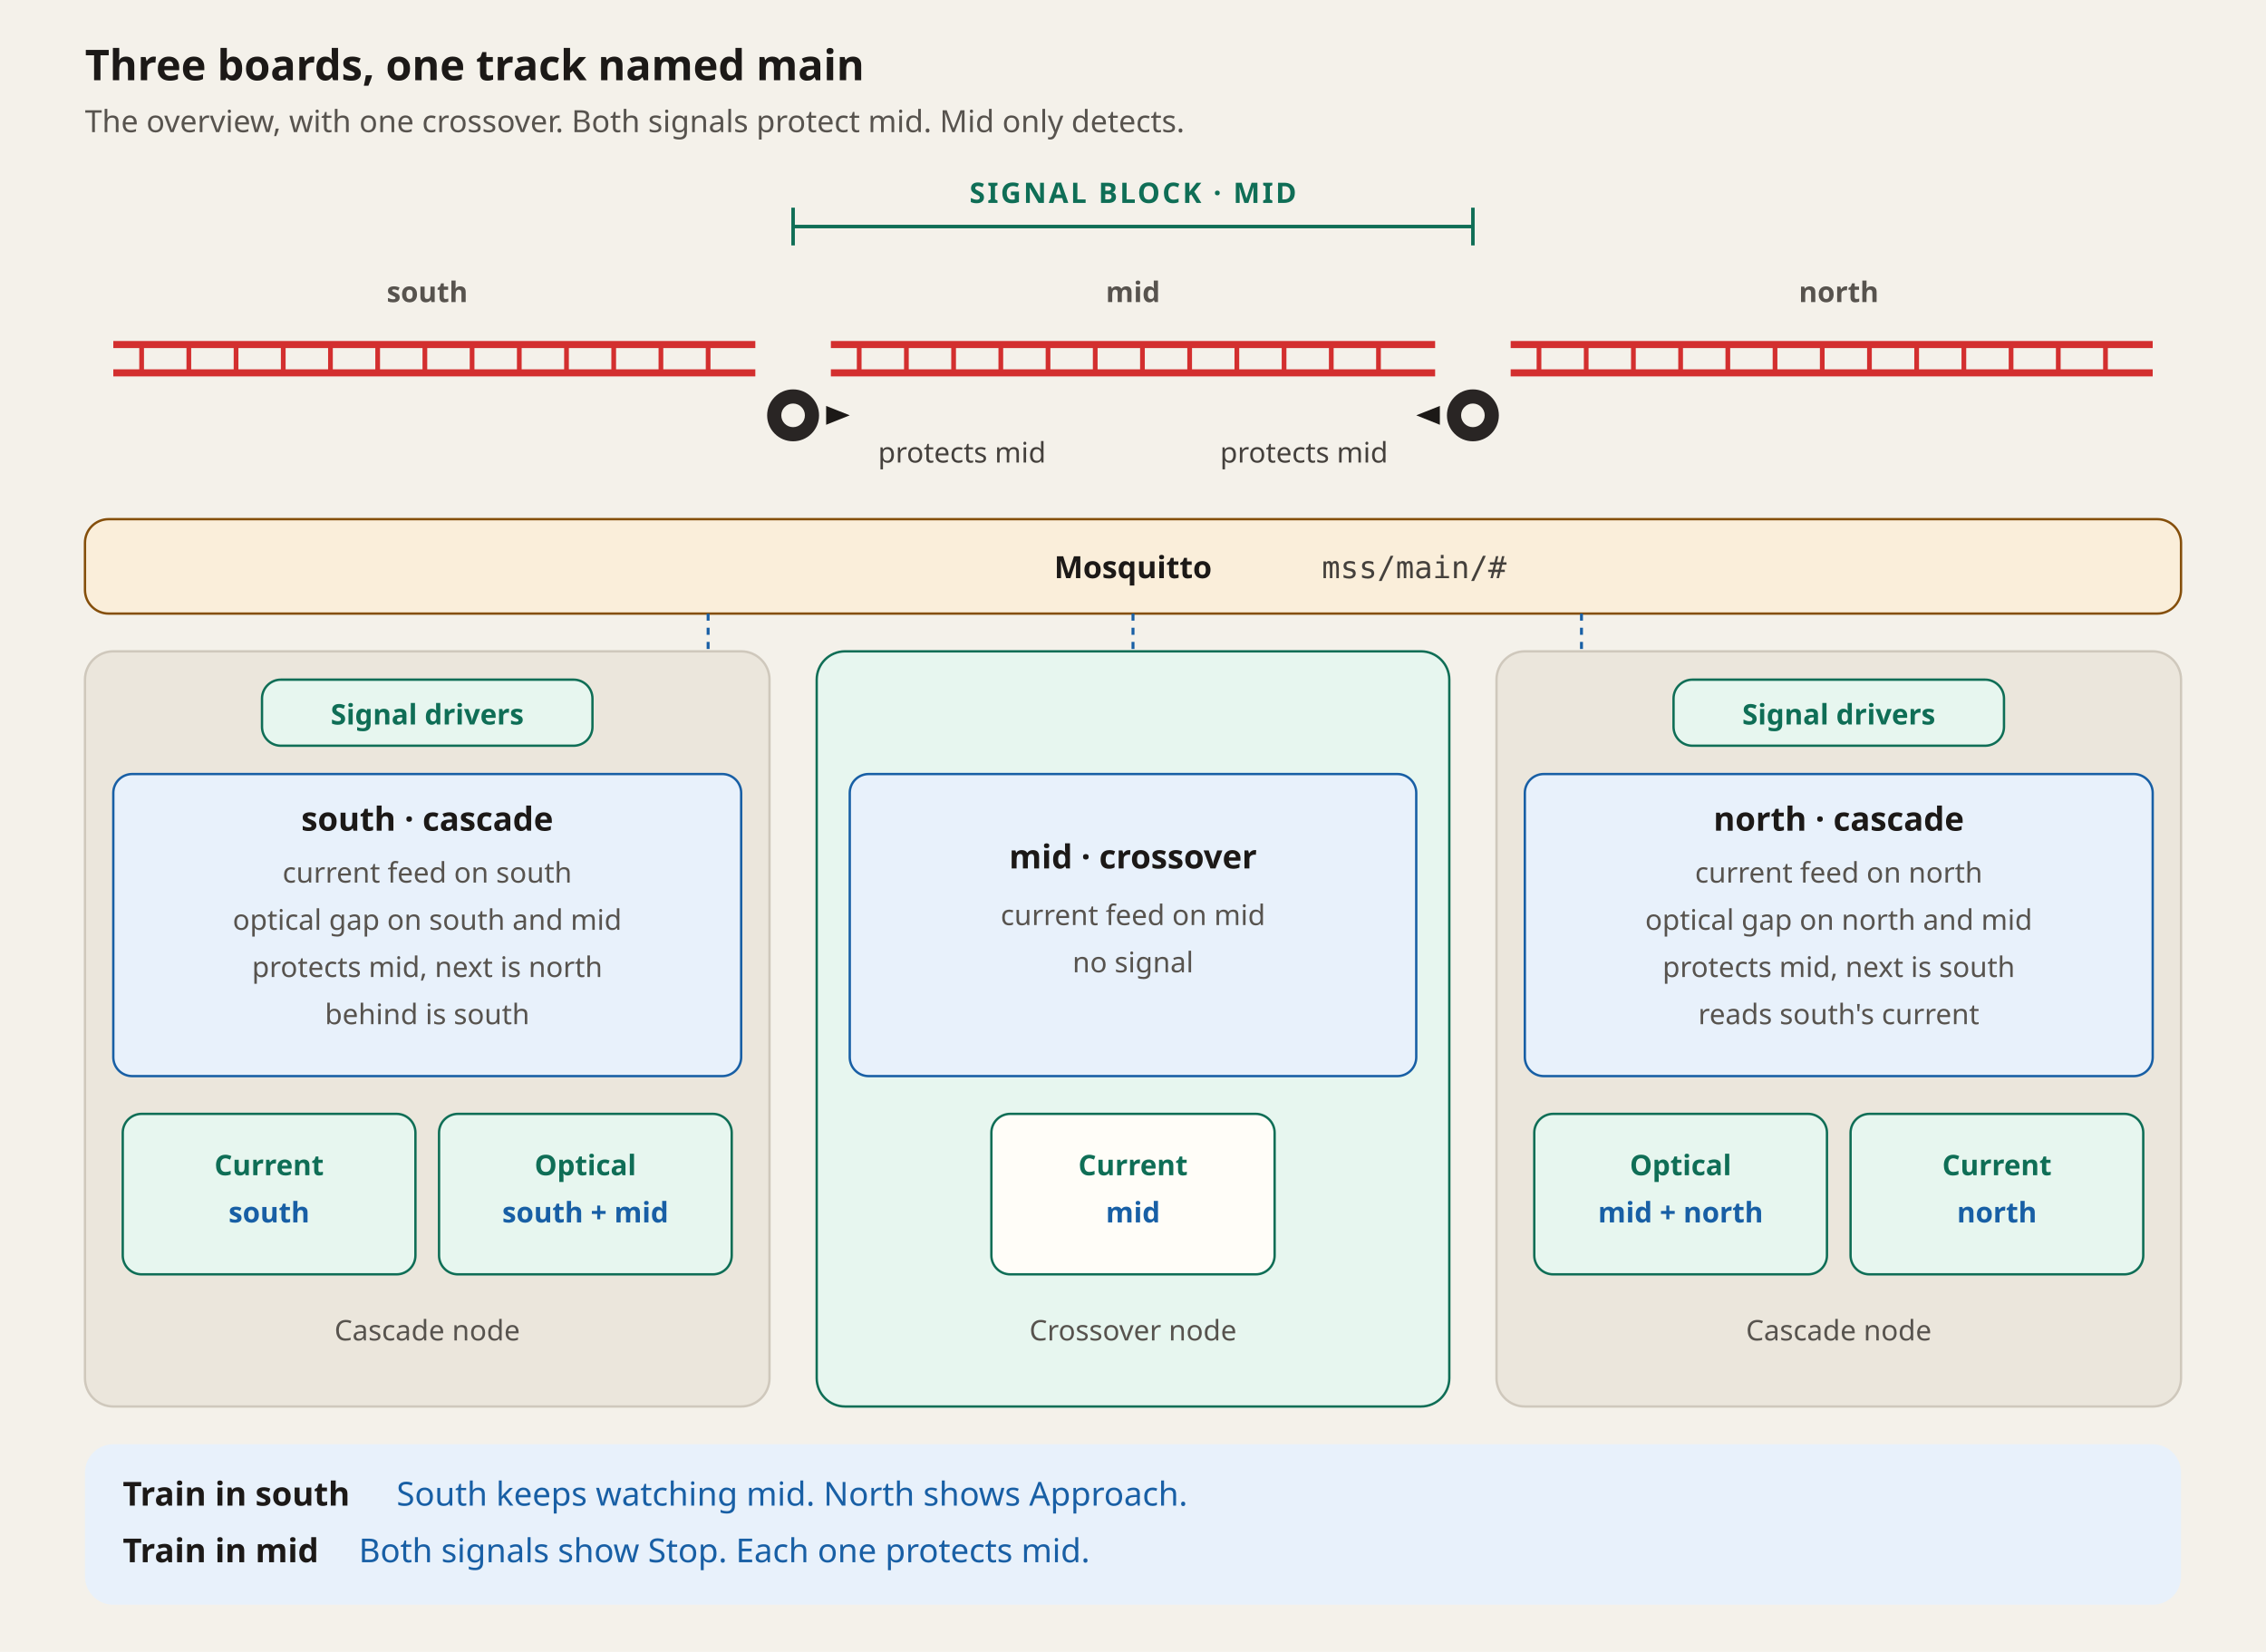
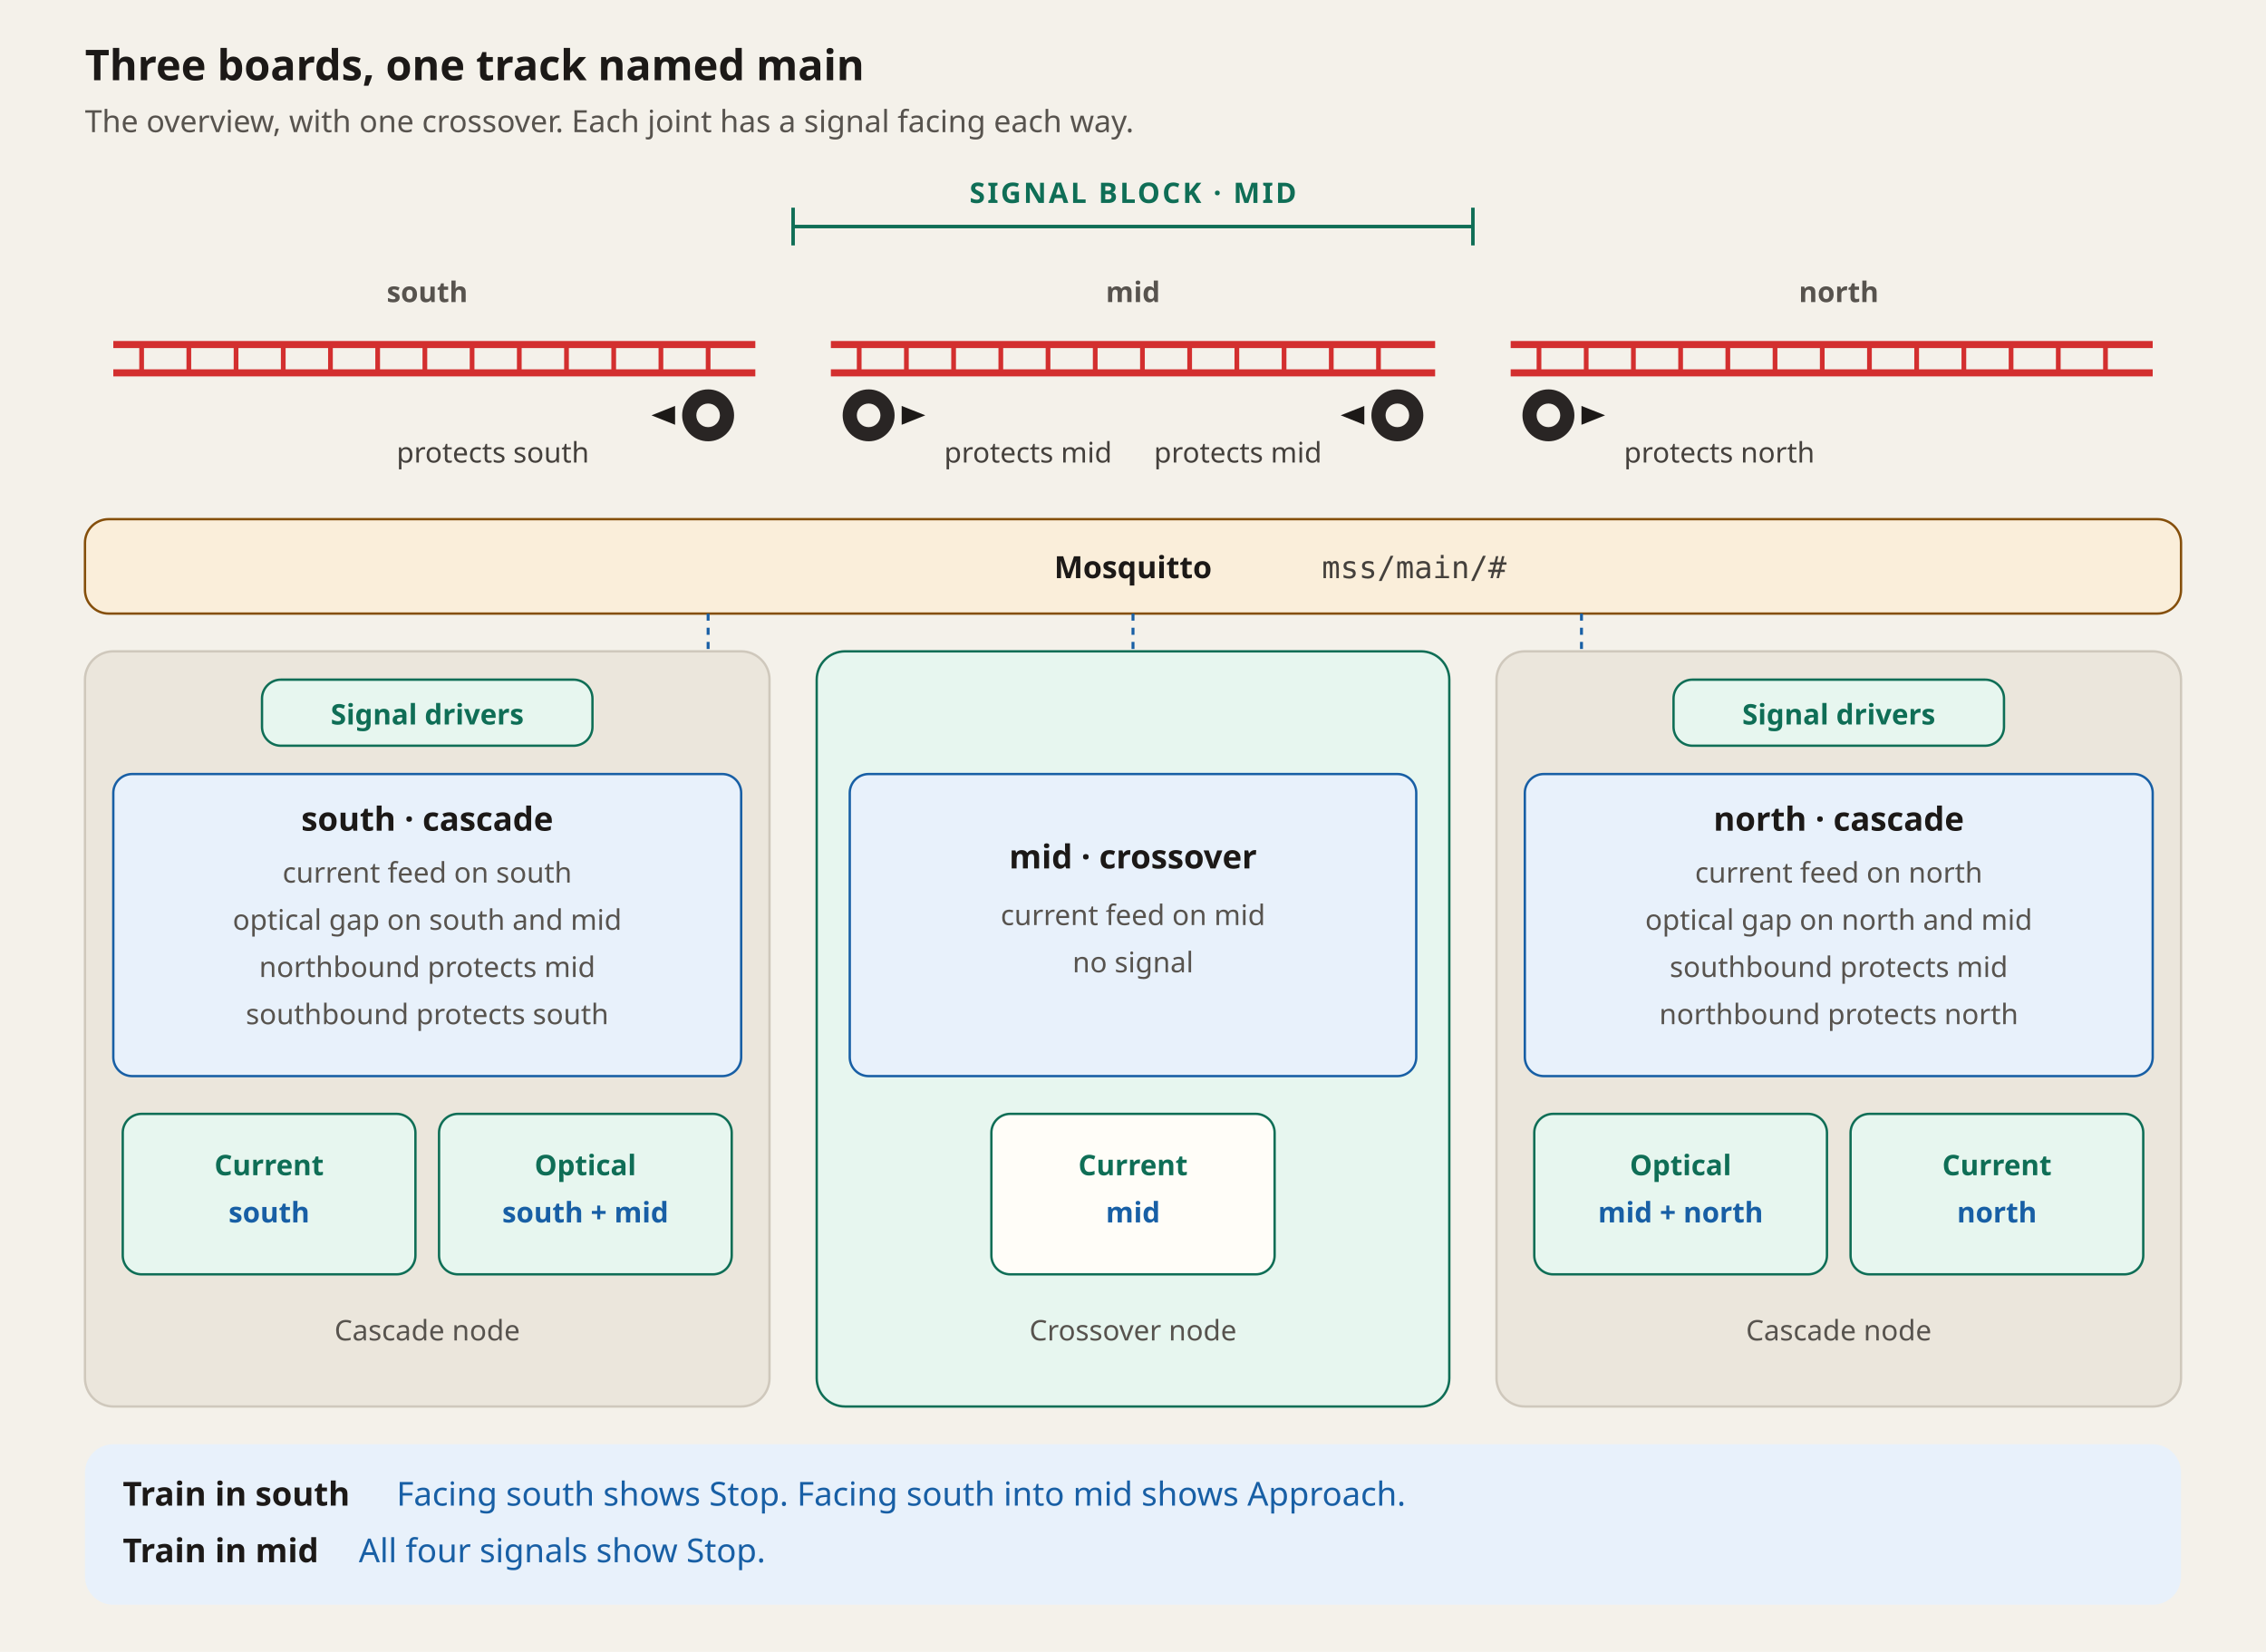
<svg xmlns="http://www.w3.org/2000/svg" width="960" height="700" viewBox="0 0 960 700" role="img" aria-labelledby="stretchTitle stretchDesc">
  <rect width="960" height="700" fill="#f4f1ea" />
  <g font-family="ui-sans-serif, system-ui, sans-serif" fill="#1c1917">
    <text x="36" y="34" font-size="18" font-weight="600">Three boards, one track named main</text>
-     <text x="36" y="56" fill="#57534e" font-size="13">The overview, with one crossover. Both signals protect mid. Mid only detects.</text>
+     <text x="36" y="56" fill="#57534e" font-size="13">The overview, with one crossover. Each joint has a signal facing each way.</text>
    <text x="480" y="86" text-anchor="middle" fill="#0f6e56" font-size="12" font-weight="600" letter-spacing="0.08em">SIGNAL BLOCK · MID</text>
    <line x1="336" y1="96" x2="624" y2="96" stroke="#0f6e56" stroke-width="1.5" />
    <line x1="336" y1="88" x2="336" y2="104" stroke="#0f6e56" stroke-width="1.5" />
    <line x1="624" y1="88" x2="624" y2="104" stroke="#0f6e56" stroke-width="1.5" />
    <g fill="#57534e" font-size="12" font-weight="600" text-anchor="middle">
      <text x="181" y="128">south</text>
      <text x="480" y="128">mid</text>
      <text x="779" y="128">north</text>
    </g>
    <g stroke="#d32f2f" stroke-width="3" stroke-linecap="butt">
      <line x1="48" y1="146" x2="320" y2="146" />
      <line x1="48" y1="158" x2="320" y2="158" />
      <line x1="352" y1="146" x2="608" y2="146" />
      <line x1="352" y1="158" x2="608" y2="158" />
      <line x1="640" y1="146" x2="912" y2="146" />
      <line x1="640" y1="158" x2="912" y2="158" />
    </g>
    <g stroke="#d32f2f" stroke-width="2">
      <line x1="60" y1="146" x2="60" y2="158" />
      <line x1="80" y1="146" x2="80" y2="158" />
      <line x1="100" y1="146" x2="100" y2="158" />
      <line x1="120" y1="146" x2="120" y2="158" />
      <line x1="140" y1="146" x2="140" y2="158" />
      <line x1="160" y1="146" x2="160" y2="158" />
      <line x1="180" y1="146" x2="180" y2="158" />
      <line x1="200" y1="146" x2="200" y2="158" />
      <line x1="220" y1="146" x2="220" y2="158" />
      <line x1="240" y1="146" x2="240" y2="158" />
      <line x1="260" y1="146" x2="260" y2="158" />
      <line x1="280" y1="146" x2="280" y2="158" />
      <line x1="300" y1="146" x2="300" y2="158" />
      <line x1="364" y1="146" x2="364" y2="158" />
      <line x1="384" y1="146" x2="384" y2="158" />
      <line x1="404" y1="146" x2="404" y2="158" />
      <line x1="424" y1="146" x2="424" y2="158" />
      <line x1="444" y1="146" x2="444" y2="158" />
      <line x1="464" y1="146" x2="464" y2="158" />
      <line x1="484" y1="146" x2="484" y2="158" />
      <line x1="504" y1="146" x2="504" y2="158" />
      <line x1="524" y1="146" x2="524" y2="158" />
      <line x1="544" y1="146" x2="544" y2="158" />
      <line x1="564" y1="146" x2="564" y2="158" />
      <line x1="584" y1="146" x2="584" y2="158" />
      <line x1="652" y1="146" x2="652" y2="158" />
      <line x1="672" y1="146" x2="672" y2="158" />
      <line x1="692" y1="146" x2="692" y2="158" />
      <line x1="712" y1="146" x2="712" y2="158" />
      <line x1="732" y1="146" x2="732" y2="158" />
      <line x1="752" y1="146" x2="752" y2="158" />
      <line x1="772" y1="146" x2="772" y2="158" />
      <line x1="792" y1="146" x2="792" y2="158" />
      <line x1="812" y1="146" x2="812" y2="158" />
      <line x1="832" y1="146" x2="832" y2="158" />
      <line x1="852" y1="146" x2="852" y2="158" />
      <line x1="872" y1="146" x2="872" y2="158" />
      <line x1="892" y1="146" x2="892" y2="158" />
    </g>
-     <text x="372" y="196" fill="#44403c" font-size="12">protects mid</text>
-     <text x="588" y="196" text-anchor="end" fill="#44403c" font-size="12">protects mid</text>
+     <text x="168" y="196" fill="#44403c" font-size="12">protects south</text>
+     <text x="400" y="196" fill="#44403c" font-size="12">protects mid</text>
+     <text x="560" y="196" text-anchor="end" fill="#44403c" font-size="12">protects mid</text>
+     <text x="688" y="196" fill="#44403c" font-size="12">protects north</text>
    <rect x="36" y="220" width="888" height="40" rx="10" fill="#faeeda" stroke="#854f0b" />
    <text x="480" y="245" text-anchor="middle" font-size="13" font-weight="600">Mosquitto</text>
    <text x="560" y="245" fill="#44403c" font-family="ui-monospace, SFMono-Regular, Menlo, monospace" font-size="13">mss/main/#</text>
    <g stroke="#185fa5" stroke-width="1.25" stroke-dasharray="3 3">
      <line x1="300" y1="260" x2="300" y2="318" />
      <line x1="480" y1="260" x2="480" y2="318" />
      <line x1="670" y1="260" x2="670" y2="318" />
    </g>
-     <g transform="translate(336 176)">
+     <g transform="translate(300 176) scale(-1 1)">
      <circle cx="0" cy="0" r="11" fill="#292524" />
      <circle cx="0" cy="0" r="5" fill="#f4f1ea" />
      <polygon points="14,-4 24,0 14,4" fill="#1c1917" />
    </g>
-     <g transform="translate(624 176) scale(-1 1)">
+     <g transform="translate(368 176)">
+       <circle cx="0" cy="0" r="11" fill="#292524" />
+       <circle cx="0" cy="0" r="5" fill="#f4f1ea" />
+       <polygon points="14,-4 24,0 14,4" fill="#1c1917" />
+     </g>
+     <g transform="translate(592 176) scale(-1 1)">
+       <circle cx="0" cy="0" r="11" fill="#292524" />
+       <circle cx="0" cy="0" r="5" fill="#f4f1ea" />
+       <polygon points="14,-4 24,0 14,4" fill="#1c1917" />
+     </g>
+     <g transform="translate(656 176)">
      <circle cx="0" cy="0" r="11" fill="#292524" />
      <circle cx="0" cy="0" r="5" fill="#f4f1ea" />
      <polygon points="14,-4 24,0 14,4" fill="#1c1917" />
    </g>
    <rect x="36" y="276" width="290" height="320" rx="12" fill="#ebe6dc" stroke="#cfc8bc" />
    <rect x="346" y="276" width="268" height="320" rx="12" fill="#e7f6ef" stroke="#0f6e56" />
    <rect x="634" y="276" width="290" height="320" rx="12" fill="#ebe6dc" stroke="#cfc8bc" />
    <rect x="111" y="288" width="140" height="28" rx="8" fill="#e7f6ef" stroke="#0f6e56" />
    <text x="181" y="307" text-anchor="middle" fill="#0f6e56" font-size="12" font-weight="600">Signal drivers</text>
    <rect x="709" y="288" width="140" height="28" rx="8" fill="#e7f6ef" stroke="#0f6e56" />
    <text x="779" y="307" text-anchor="middle" fill="#0f6e56" font-size="12" font-weight="600">Signal drivers</text>
    <rect x="48" y="328" width="266" height="128" rx="8" fill="#e8f1fb" stroke="#185fa5" />
    <text x="181" y="352" text-anchor="middle" font-size="14" font-weight="600">south · cascade</text>
    <text x="181" y="374" text-anchor="middle" fill="#57534e" font-size="12">current feed on south</text>
    <text x="181" y="394" text-anchor="middle" fill="#57534e" font-size="12">optical gap on south and mid</text>
-     <text x="181" y="414" text-anchor="middle" fill="#57534e" font-size="12">protects mid, next is north</text>
-     <text x="181" y="434" text-anchor="middle" fill="#57534e" font-size="12">behind is south</text>
+     <text x="181" y="414" text-anchor="middle" fill="#57534e" font-size="12">northbound protects mid</text>
+     <text x="181" y="434" text-anchor="middle" fill="#57534e" font-size="12">southbound protects south</text>
    <rect x="360" y="328" width="240" height="128" rx="8" fill="#e8f1fb" stroke="#185fa5" />
    <text x="480" y="368" text-anchor="middle" font-size="14" font-weight="600">mid · crossover</text>
    <text x="480" y="392" text-anchor="middle" fill="#57534e" font-size="12">current feed on mid</text>
    <text x="480" y="412" text-anchor="middle" fill="#57534e" font-size="12">no signal</text>
    <rect x="646" y="328" width="266" height="128" rx="8" fill="#e8f1fb" stroke="#185fa5" />
    <text x="779" y="352" text-anchor="middle" font-size="14" font-weight="600">north · cascade</text>
    <text x="779" y="374" text-anchor="middle" fill="#57534e" font-size="12">current feed on north</text>
    <text x="779" y="394" text-anchor="middle" fill="#57534e" font-size="12">optical gap on north and mid</text>
-     <text x="779" y="414" text-anchor="middle" fill="#57534e" font-size="12">protects mid, next is south</text>
-     <text x="779" y="434" text-anchor="middle" fill="#57534e" font-size="12">reads south's current</text>
+     <text x="779" y="414" text-anchor="middle" fill="#57534e" font-size="12">southbound protects mid</text>
+     <text x="779" y="434" text-anchor="middle" fill="#57534e" font-size="12">northbound protects north</text>
    <g>
      <rect x="52" y="472" width="124" height="68" rx="8" fill="#e7f6ef" stroke="#0f6e56" />
      <text x="114" y="498" text-anchor="middle" fill="#0f6e56" font-size="12" font-weight="600">Current</text>
      <text x="114" y="518" text-anchor="middle" fill="#185fa5" font-size="12" font-weight="600">south</text>
      <rect x="186" y="472" width="124" height="68" rx="8" fill="#e7f6ef" stroke="#0f6e56" />
      <text x="248" y="498" text-anchor="middle" fill="#0f6e56" font-size="12" font-weight="600">Optical</text>
      <text x="248" y="518" text-anchor="middle" fill="#185fa5" font-size="12" font-weight="600">south + mid</text>
      <rect x="420" y="472" width="120" height="68" rx="8" fill="#fffdf8" stroke="#0f6e56" />
      <text x="480" y="498" text-anchor="middle" fill="#0f6e56" font-size="12" font-weight="600">Current</text>
      <text x="480" y="518" text-anchor="middle" fill="#185fa5" font-size="12" font-weight="600">mid</text>
      <rect x="650" y="472" width="124" height="68" rx="8" fill="#e7f6ef" stroke="#0f6e56" />
      <text x="712" y="498" text-anchor="middle" fill="#0f6e56" font-size="12" font-weight="600">Optical</text>
      <text x="712" y="518" text-anchor="middle" fill="#185fa5" font-size="12" font-weight="600">mid + north</text>
      <rect x="784" y="472" width="124" height="68" rx="8" fill="#e7f6ef" stroke="#0f6e56" />
      <text x="846" y="498" text-anchor="middle" fill="#0f6e56" font-size="12" font-weight="600">Current</text>
      <text x="846" y="518" text-anchor="middle" fill="#185fa5" font-size="12" font-weight="600">north</text>
    </g>
    <g text-anchor="middle" font-size="12" fill="#57534e">
      <text x="181" y="568">Cascade node</text>
      <text x="480" y="568">Crossover node</text>
      <text x="779" y="568">Cascade node</text>
    </g>
    <rect x="36" y="612" width="888" height="68" rx="12" fill="#e8f1fb" />
    <text x="52" y="638" font-size="14" font-weight="600">Train in south</text>
-     <text x="168" y="638" fill="#185fa5" font-size="14">South keeps watching mid. North shows Approach.</text>
+     <text x="168" y="638" fill="#185fa5" font-size="14">Facing south shows Stop. Facing south into mid shows Approach.</text>
    <text x="52" y="662" font-size="14" font-weight="600">Train in mid</text>
-     <text x="152" y="662" fill="#185fa5" font-size="14">Both signals show Stop. Each one protects mid.</text>
+     <text x="152" y="662" fill="#185fa5" font-size="14">All four signals show Stop.</text>
  </g>
</svg>
